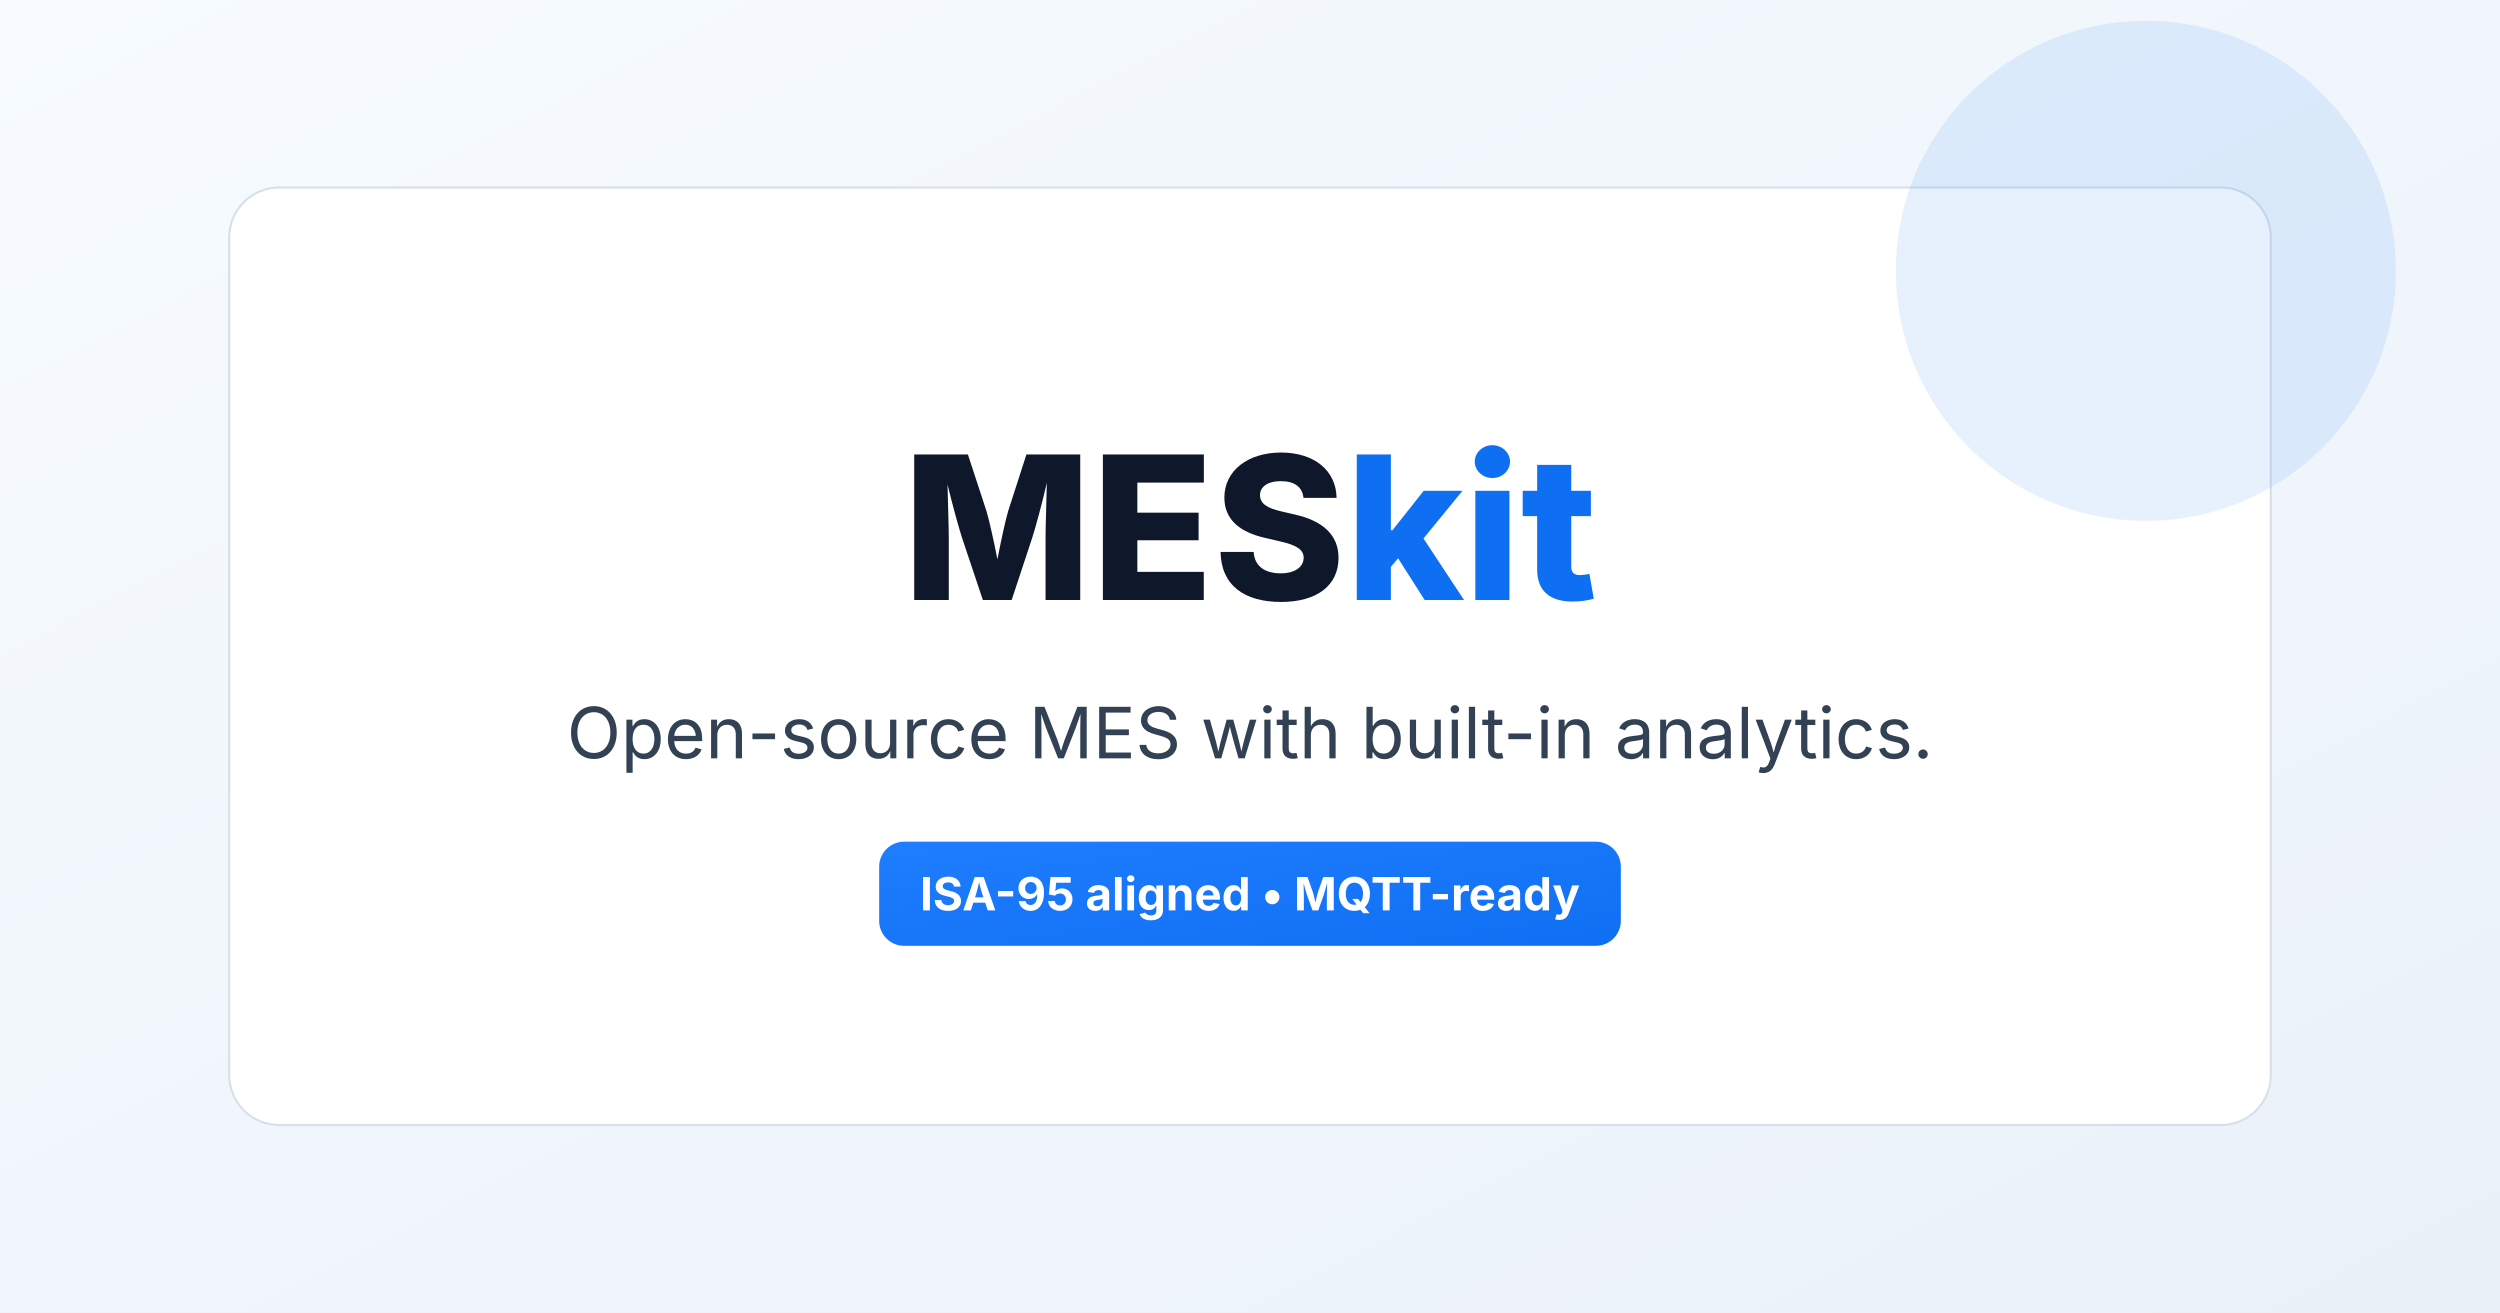
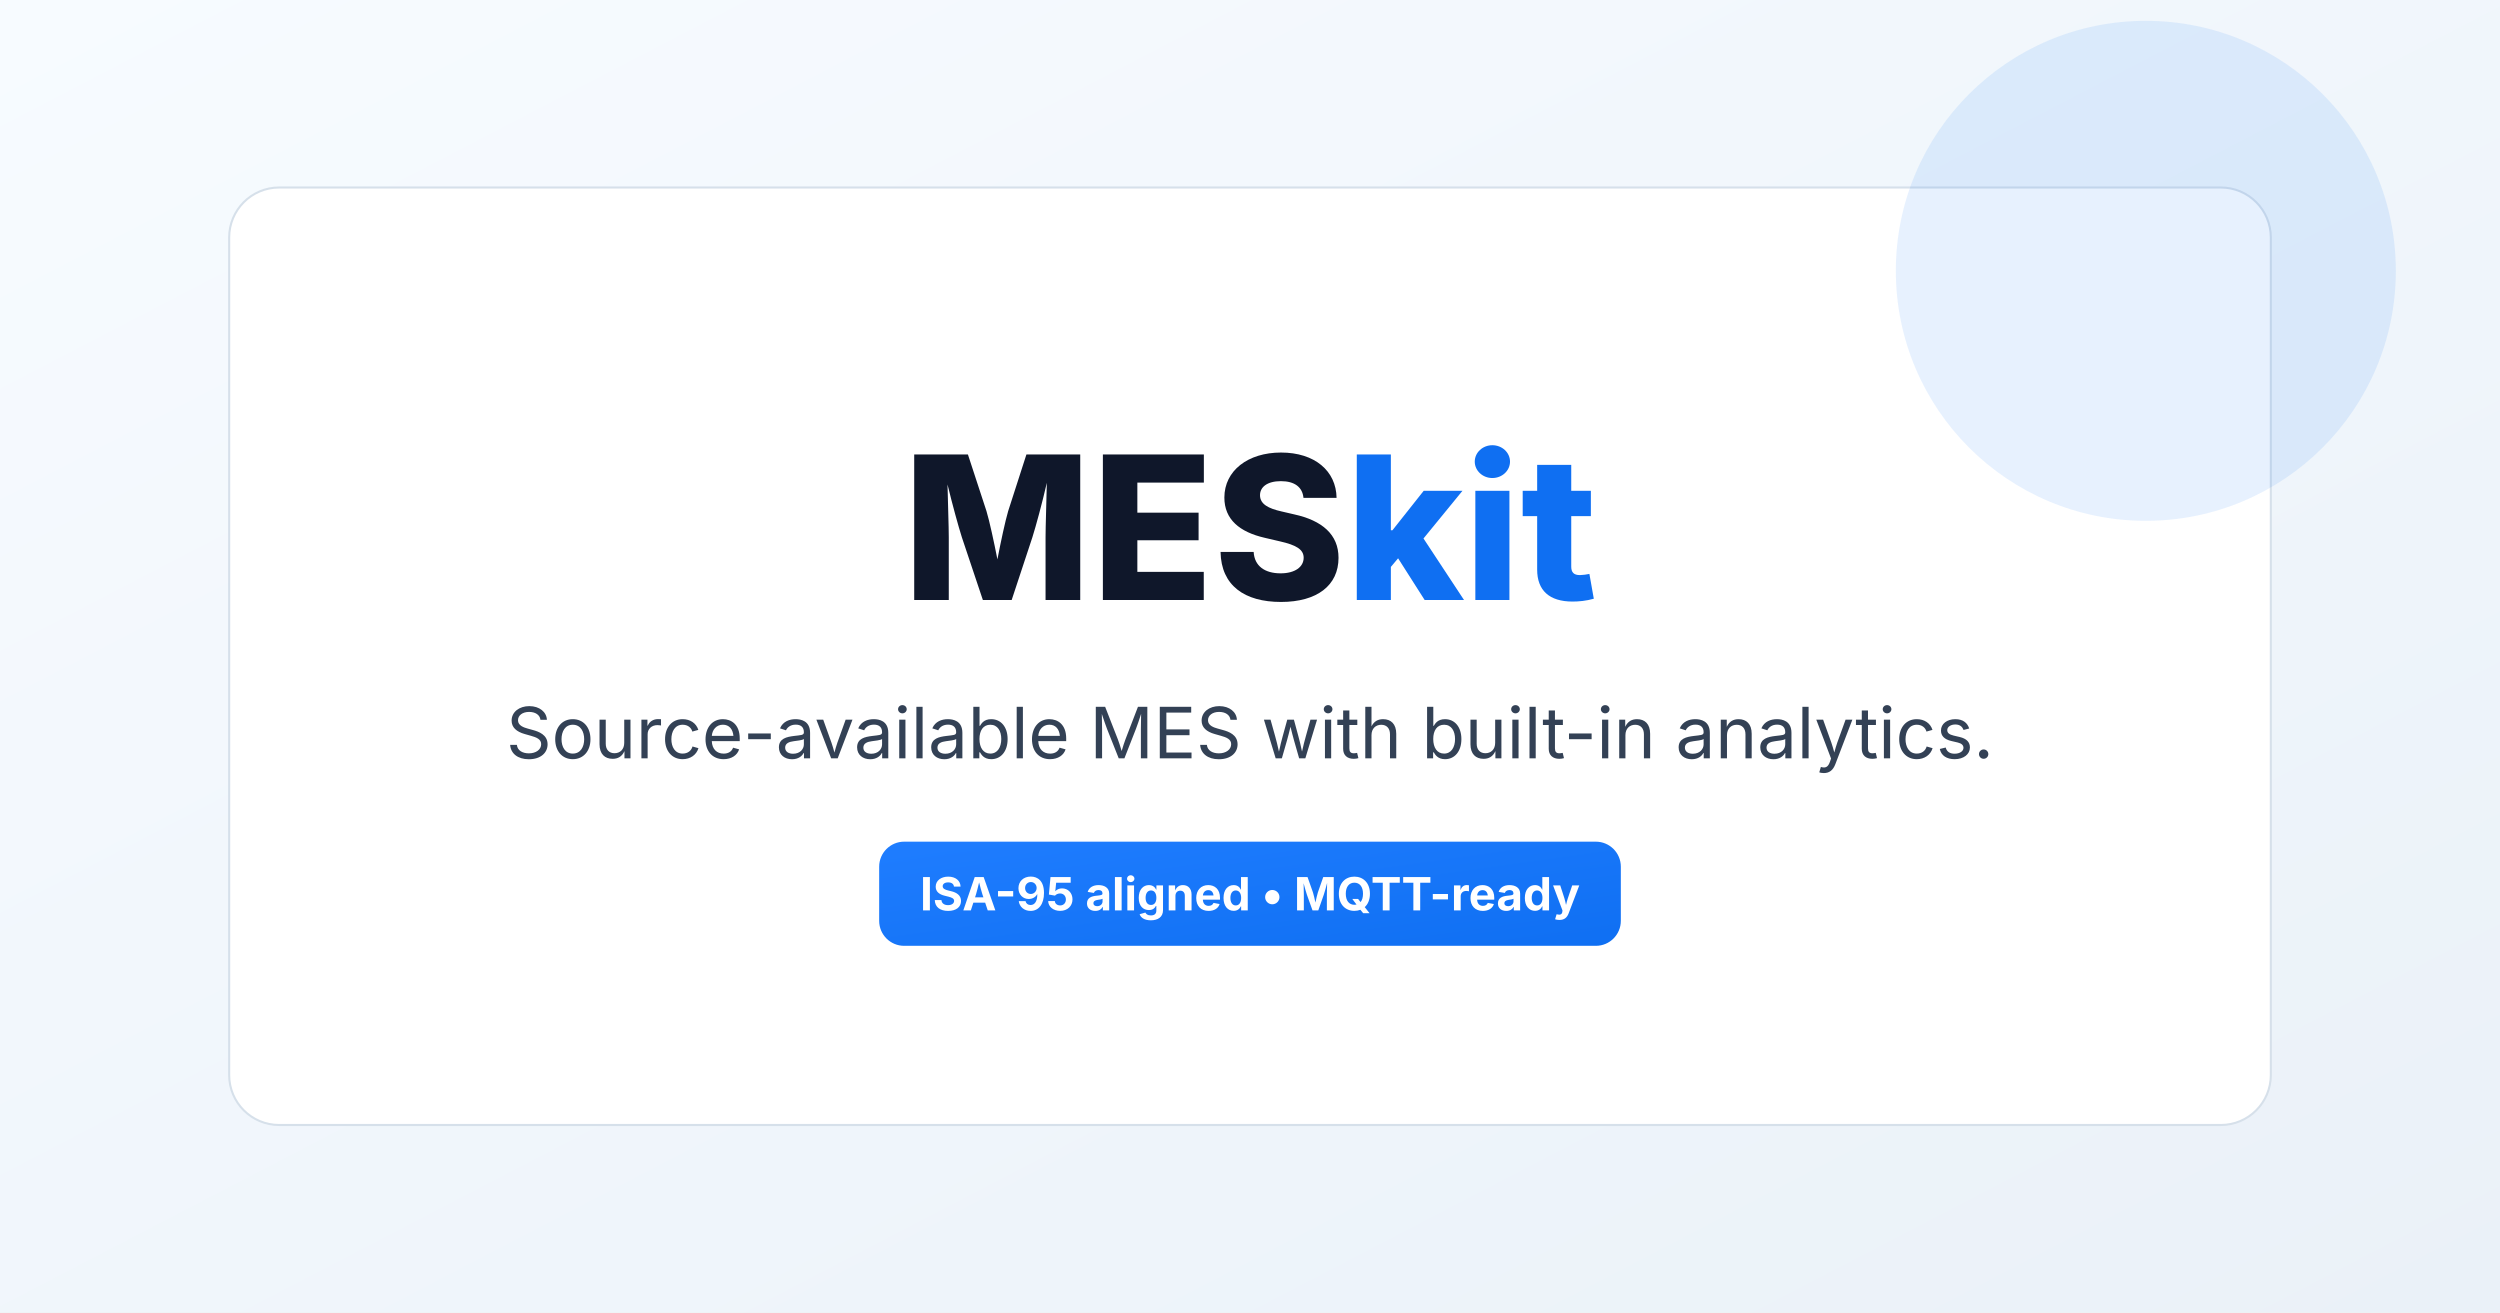
<svg xmlns="http://www.w3.org/2000/svg" width="1200" height="630" viewBox="0 0 1200 630" role="img" aria-label="MESkit Open Graph image">
  <defs>
    <linearGradient id="bg" x1="0" y1="0" x2="1" y2="1">
      <stop offset="0%" stop-color="#F7FBFF" />
      <stop offset="100%" stop-color="#EAF1F8" />
    </linearGradient>
    <linearGradient id="accent" x1="0" y1="0" x2="1" y2="1">
      <stop offset="0%" stop-color="#1F7DFF" />
      <stop offset="100%" stop-color="#0F6FF2" />
    </linearGradient>
  </defs>
  <rect width="1200" height="630" fill="url(#bg)" />
  <rect x="110" y="90" width="980" height="450" rx="24" fill="#FFFFFF" stroke="#D6E0EA" />
  <circle cx="1030" cy="130" r="120" fill="rgba(15,111,242,0.10)" />
  <text x="600" y="288" font-size="96" text-anchor="middle" font-family="Manrope, Inter, sans-serif" font-weight="800" fill="#0F172A">MES<tspan fill="#0F6FF2">kit</tspan>
  </text>
-   <text x="600" y="364" font-size="34" text-anchor="middle" font-family="Manrope, Inter, sans-serif" fill="#334155">Open-source MES with built-in analytics.</text>
+   <text x="600" y="364" font-size="34" text-anchor="middle" font-family="Manrope, Inter, sans-serif" fill="#334155">Source-available MES with built-in analytics.</text>
  <rect x="422" y="404" width="356" height="50" rx="12" fill="url(#accent)" />
  <text x="600" y="437" font-size="22" text-anchor="middle" font-family="Manrope, Inter, sans-serif" font-weight="700" fill="#FFFFFF">ISA-95 aligned • MQTT-ready</text>
</svg>
